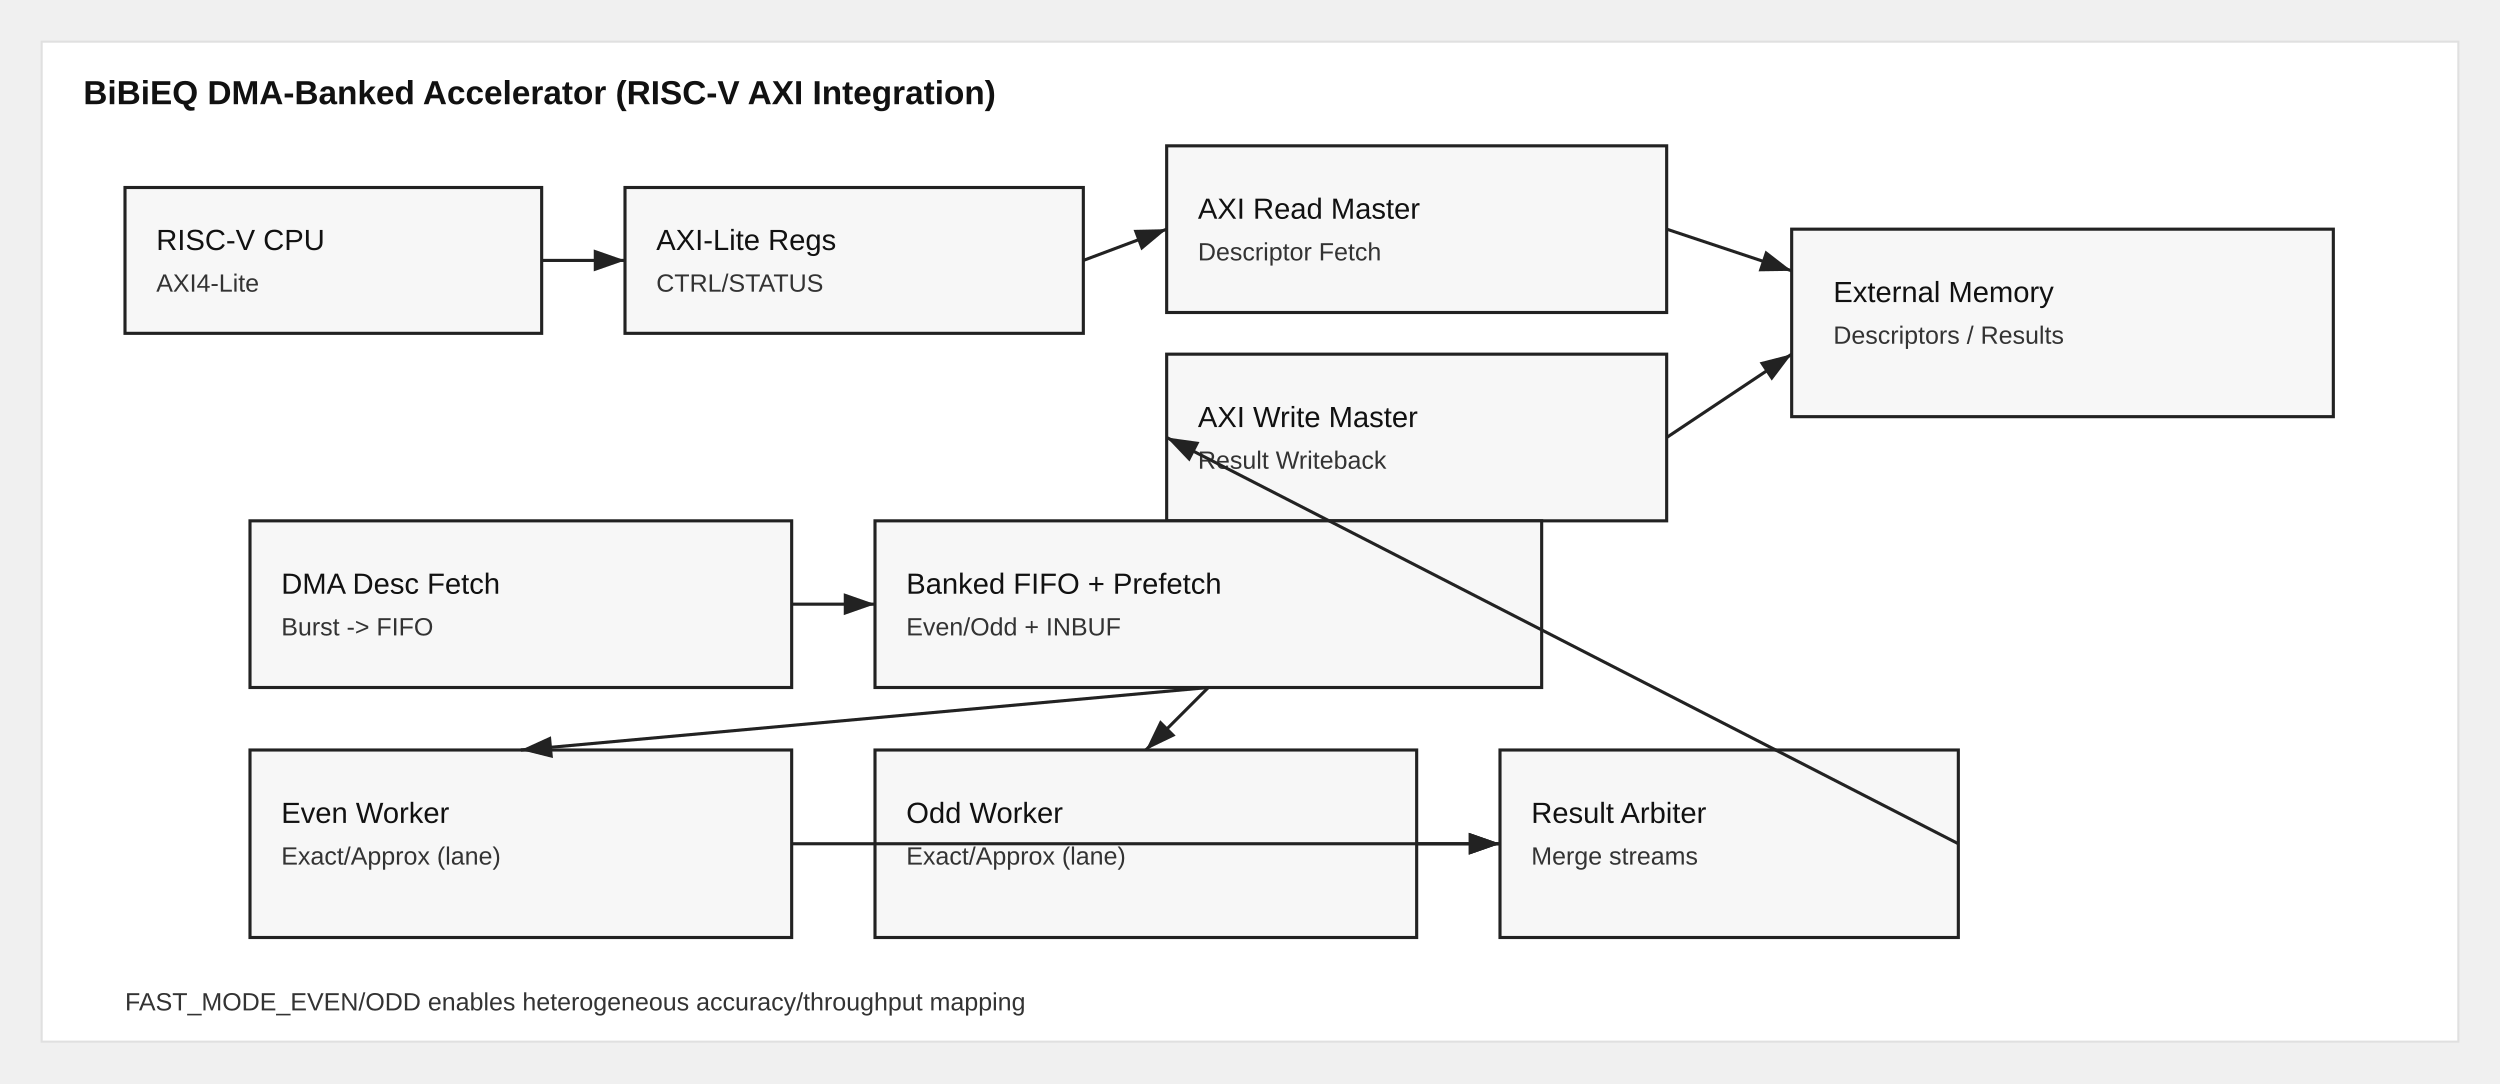
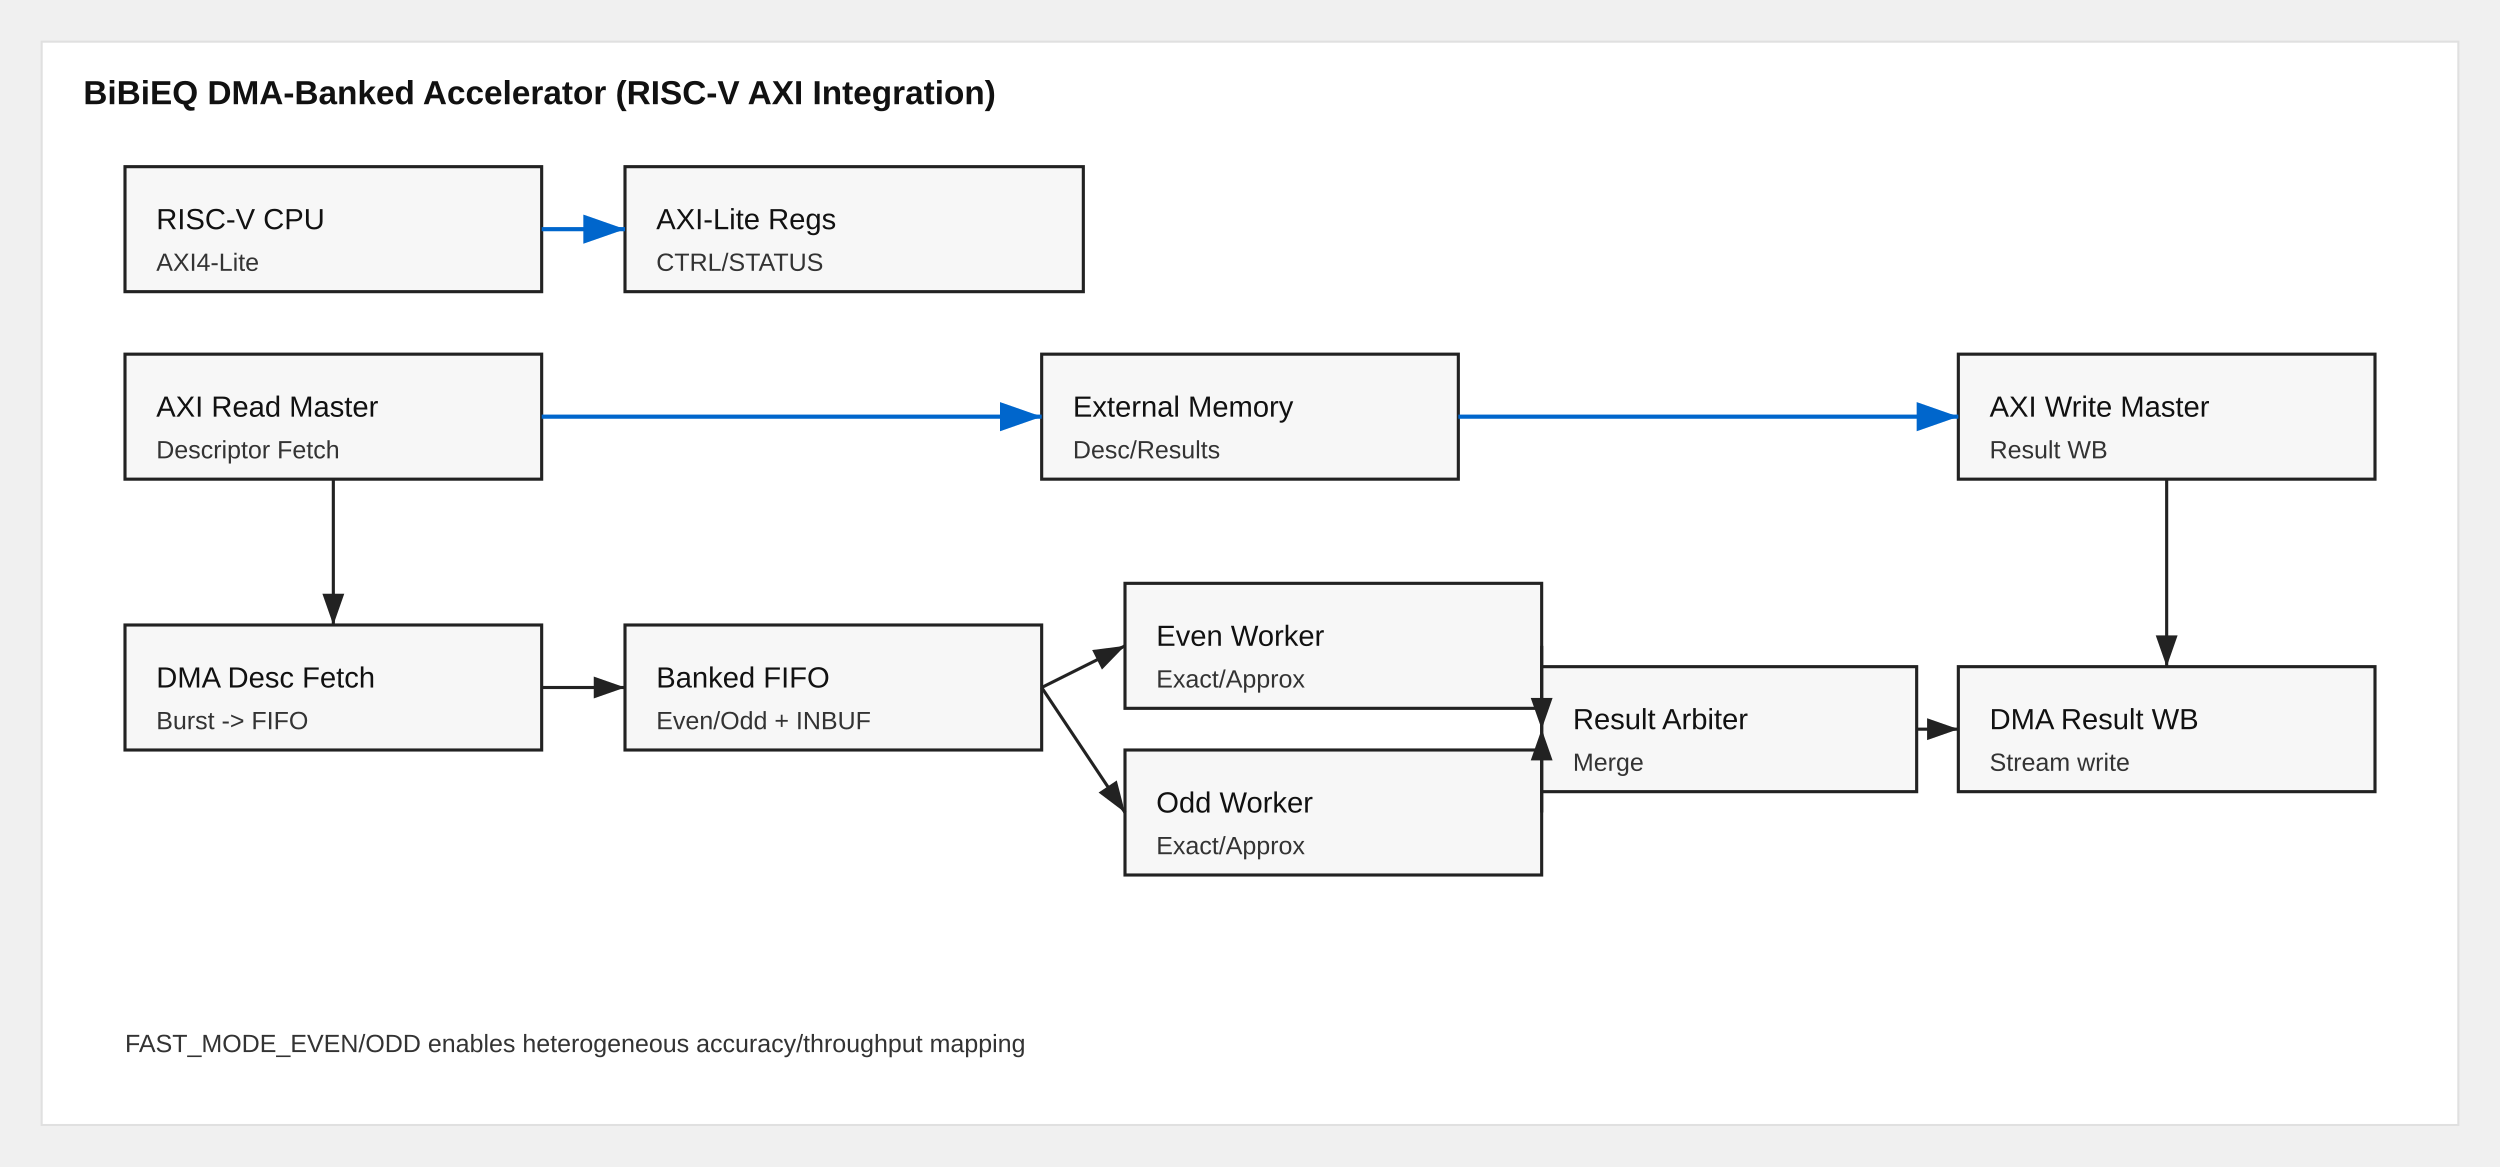
- <svg xmlns="http://www.w3.org/2000/svg" width="1200" height="520" viewBox="0 0 1200 520">
+ <svg xmlns="http://www.w3.org/2000/svg" width="1200" height="560" viewBox="0 0 1200 560">
  <defs>
    <style>
      .box { fill: #f7f7f7; stroke: #222; stroke-width: 1.5; }
      .title { font: 700 16px 'Helvetica Neue', Arial, sans-serif; fill: #111; }
      .label { font: 14px 'Helvetica Neue', Arial, sans-serif; fill: #111; }
      .small { font: 12px 'Helvetica Neue', Arial, sans-serif; fill: #333; }
      .arrow { stroke: #222; stroke-width: 1.5; fill: none; marker-end: url(#arrowhead); }
+       .bus { stroke: #0066cc; stroke-width: 2; fill: none; marker-end: url(#arrowheadBlue); }
    </style>
    <marker id="arrowhead" markerWidth="10" markerHeight="7" refX="10" refY="3.5" orient="auto">
      <polygon points="0 0, 10 3.5, 0 7" fill="#222" />
    </marker>
+     <marker id="arrowheadBlue" markerWidth="10" markerHeight="7" refX="10" refY="3.5" orient="auto">
+       <polygon points="0 0, 10 3.5, 0 7" fill="#0066cc" />
+     </marker>
  </defs>
-   <rect x="20" y="20" width="1160" height="480" fill="#ffffff" stroke="#e0e0e0" />
+   <rect x="20" y="20" width="1160" height="520" fill="#ffffff" stroke="#e0e0e0" />
  <text x="40" y="50" class="title">BiBiEQ DMA-Banked Accelerator (RISC-V AXI Integration)</text>
-   <rect x="60" y="90" width="200" height="70" class="box" />
-   <text x="75" y="120" class="label">RISC-V CPU</text>
-   <text x="75" y="140" class="small">AXI4-Lite</text>
-   <rect x="300" y="90" width="220" height="70" class="box" />
-   <text x="315" y="120" class="label">AXI-Lite Regs</text>
-   <text x="315" y="140" class="small">CTRL/STATUS</text>
-   <line x1="260" y1="125" x2="300" y2="125" class="arrow" />
-   <rect x="560" y="70" width="240" height="80" class="box" />
-   <text x="575" y="105" class="label">AXI Read Master</text>
-   <text x="575" y="125" class="small">Descriptor Fetch</text>
-   <line x1="520" y1="125" x2="560" y2="110" class="arrow" />
-   <rect x="560" y="170" width="240" height="80" class="box" />
-   <text x="575" y="205" class="label">AXI Write Master</text>
-   <text x="575" y="225" class="small">Result Writeback</text>
-   <rect x="860" y="110" width="260" height="90" class="box" />
-   <text x="880" y="145" class="label">External Memory</text>
-   <text x="880" y="165" class="small">Descriptors / Results</text>
-   <line x1="800" y1="110" x2="860" y2="130" class="arrow" />
-   <line x1="800" y1="210" x2="860" y2="170" class="arrow" />
-   <rect x="120" y="250" width="260" height="80" class="box" />
-   <text x="135" y="285" class="label">DMA Desc Fetch</text>
-   <text x="135" y="305" class="small">Burst -&gt; FIFO</text>
-   <rect x="420" y="250" width="320" height="80" class="box" />
-   <text x="435" y="285" class="label">Banked FIFO + Prefetch</text>
-   <text x="435" y="305" class="small">Even/Odd + INBUF</text>
-   <line x1="380" y1="290" x2="420" y2="290" class="arrow" />
-   <rect x="120" y="360" width="260" height="90" class="box" />
-   <text x="135" y="395" class="label">Even Worker</text>
-   <text x="135" y="415" class="small">Exact/Approx (lane)</text>
-   <rect x="420" y="360" width="260" height="90" class="box" />
-   <text x="435" y="395" class="label">Odd Worker</text>
-   <text x="435" y="415" class="small">Exact/Approx (lane)</text>
-   <line x1="580" y1="330" x2="250" y2="360" class="arrow" />
-   <line x1="580" y1="330" x2="550" y2="360" class="arrow" />
-   <rect x="720" y="360" width="220" height="90" class="box" />
-   <text x="735" y="395" class="label">Result Arbiter</text>
-   <text x="735" y="415" class="small">Merge streams</text>
-   <line x1="380" y1="405" x2="720" y2="405" class="arrow" />
-   <line x1="680" y1="405" x2="720" y2="405" class="arrow" />
-   <line x1="940" y1="405" x2="560" y2="210" class="arrow" />
-   <text x="60" y="485" class="small">FAST_MODE_EVEN/ODD enables heterogeneous accuracy/throughput mapping</text>
+   <rect x="60" y="80" width="200" height="60" class="box" />
+   <text x="75" y="110" class="label">RISC-V CPU</text>
+   <text x="75" y="130" class="small">AXI4-Lite</text>
+   <rect x="300" y="80" width="220" height="60" class="box" />
+   <text x="315" y="110" class="label">AXI-Lite Regs</text>
+   <text x="315" y="130" class="small">CTRL/STATUS</text>
+   <line x1="260" y1="110" x2="300" y2="110" class="bus" />
+   <rect x="500" y="170" width="200" height="60" class="box" />
+   <text x="515" y="200" class="label">External Memory</text>
+   <text x="515" y="220" class="small">Desc/Results</text>
+   <rect x="60" y="170" width="200" height="60" class="box" />
+   <text x="75" y="200" class="label">AXI Read Master</text>
+   <text x="75" y="220" class="small">Descriptor Fetch</text>
+   <rect x="940" y="170" width="200" height="60" class="box" />
+   <text x="955" y="200" class="label">AXI Write Master</text>
+   <text x="955" y="220" class="small">Result WB</text>
+   <line x1="260" y1="200" x2="500" y2="200" class="bus" />
+   <line x1="700" y1="200" x2="940" y2="200" class="bus" />
+   <rect x="60" y="300" width="200" height="60" class="box" />
+   <text x="75" y="330" class="label">DMA Desc Fetch</text>
+   <text x="75" y="350" class="small">Burst -&gt; FIFO</text>
+   <rect x="300" y="300" width="200" height="60" class="box" />
+   <text x="315" y="330" class="label">Banked FIFO</text>
+   <text x="315" y="350" class="small">Even/Odd + INBUF</text>
+   <rect x="540" y="280" width="200" height="60" class="box" />
+   <text x="555" y="310" class="label">Even Worker</text>
+   <text x="555" y="330" class="small">Exact/Approx</text>
+   <rect x="540" y="360" width="200" height="60" class="box" />
+   <text x="555" y="390" class="label">Odd Worker</text>
+   <text x="555" y="410" class="small">Exact/Approx</text>
+   <rect x="740" y="320" width="180" height="60" class="box" />
+   <text x="755" y="350" class="label">Result Arbiter</text>
+   <text x="755" y="370" class="small">Merge</text>
+   <rect x="940" y="320" width="200" height="60" class="box" />
+   <text x="955" y="350" class="label">DMA Result WB</text>
+   <text x="955" y="370" class="small">Stream write</text>
+   <line x1="260" y1="330" x2="300" y2="330" class="arrow" />
+   <line x1="500" y1="330" x2="540" y2="310" class="arrow" />
+   <line x1="500" y1="330" x2="540" y2="390" class="arrow" />
+   <line x1="920" y1="350" x2="940" y2="350" class="arrow" />
+   <line x1="740" y1="310" x2="740" y2="350" class="arrow" />
+   <line x1="740" y1="390" x2="740" y2="350" class="arrow" />
+   <line x1="160" y1="230" x2="160" y2="300" class="arrow" />
+   <line x1="1040" y1="230" x2="1040" y2="320" class="arrow" />
+   <text x="60" y="505" class="small">FAST_MODE_EVEN/ODD enables heterogeneous accuracy/throughput mapping</text>
</svg>
